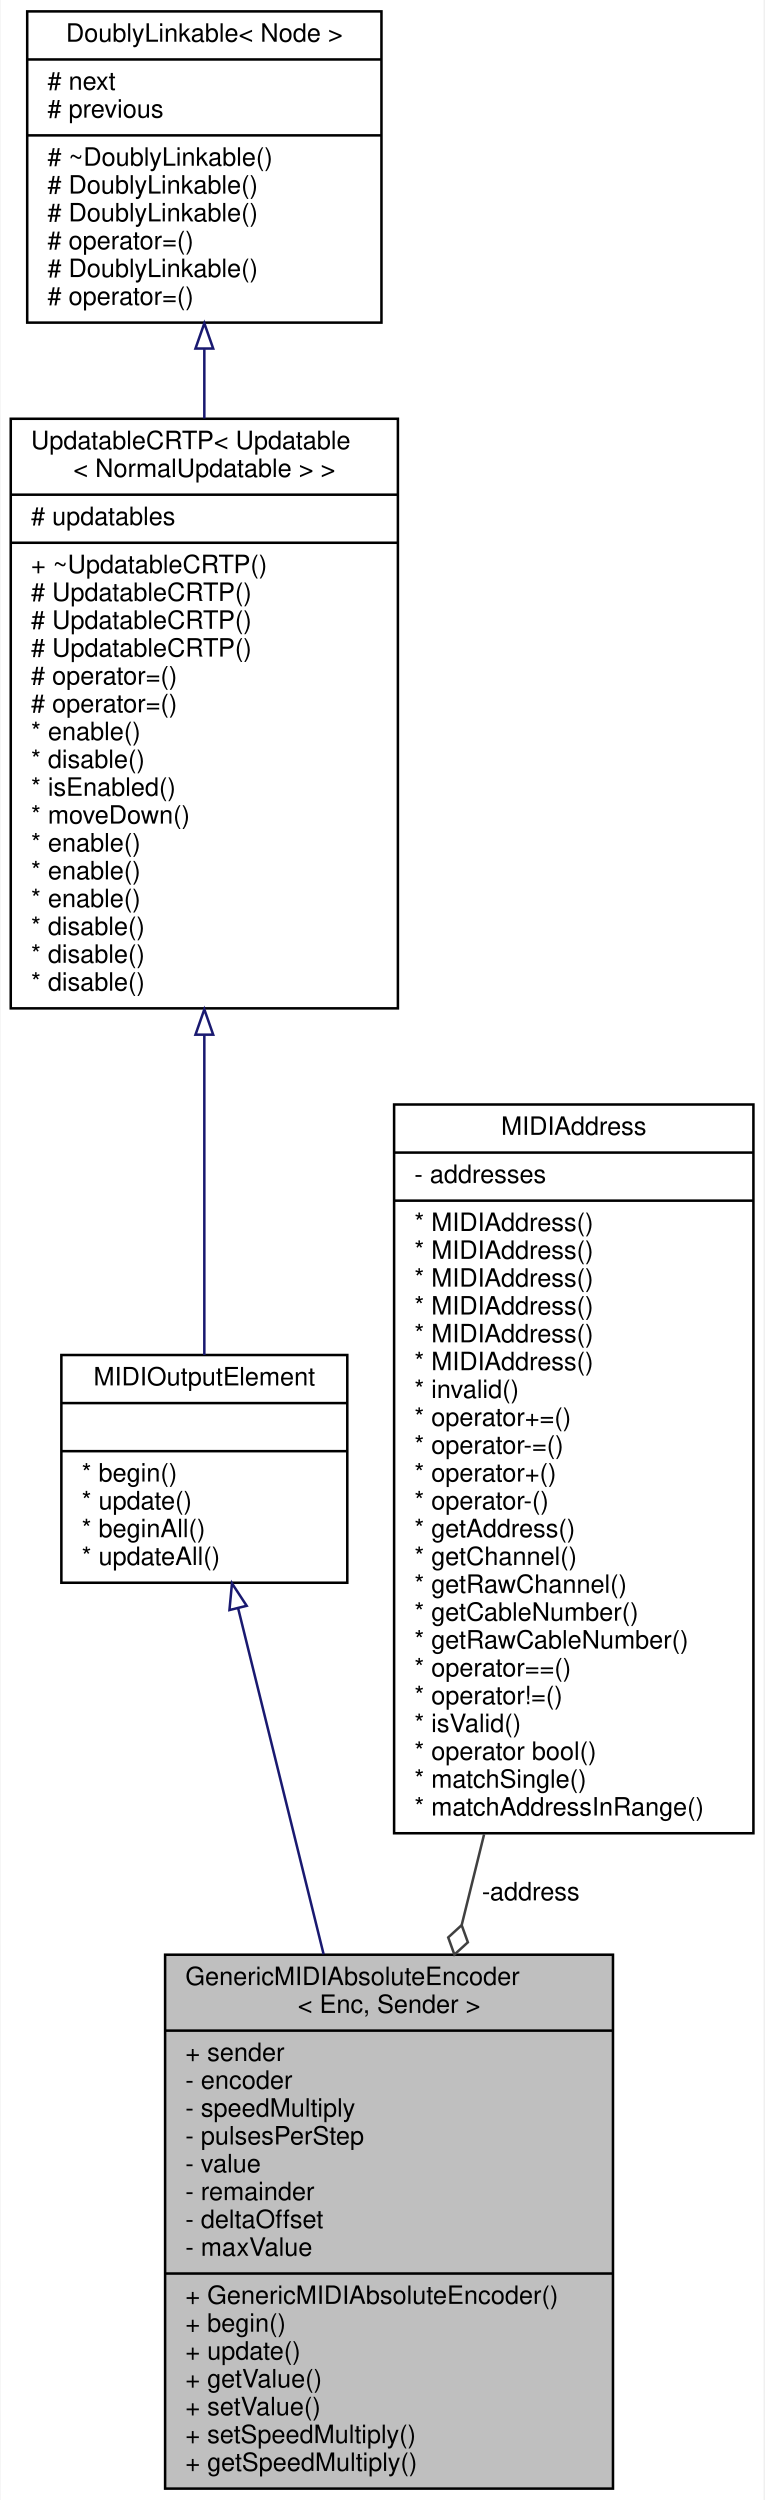
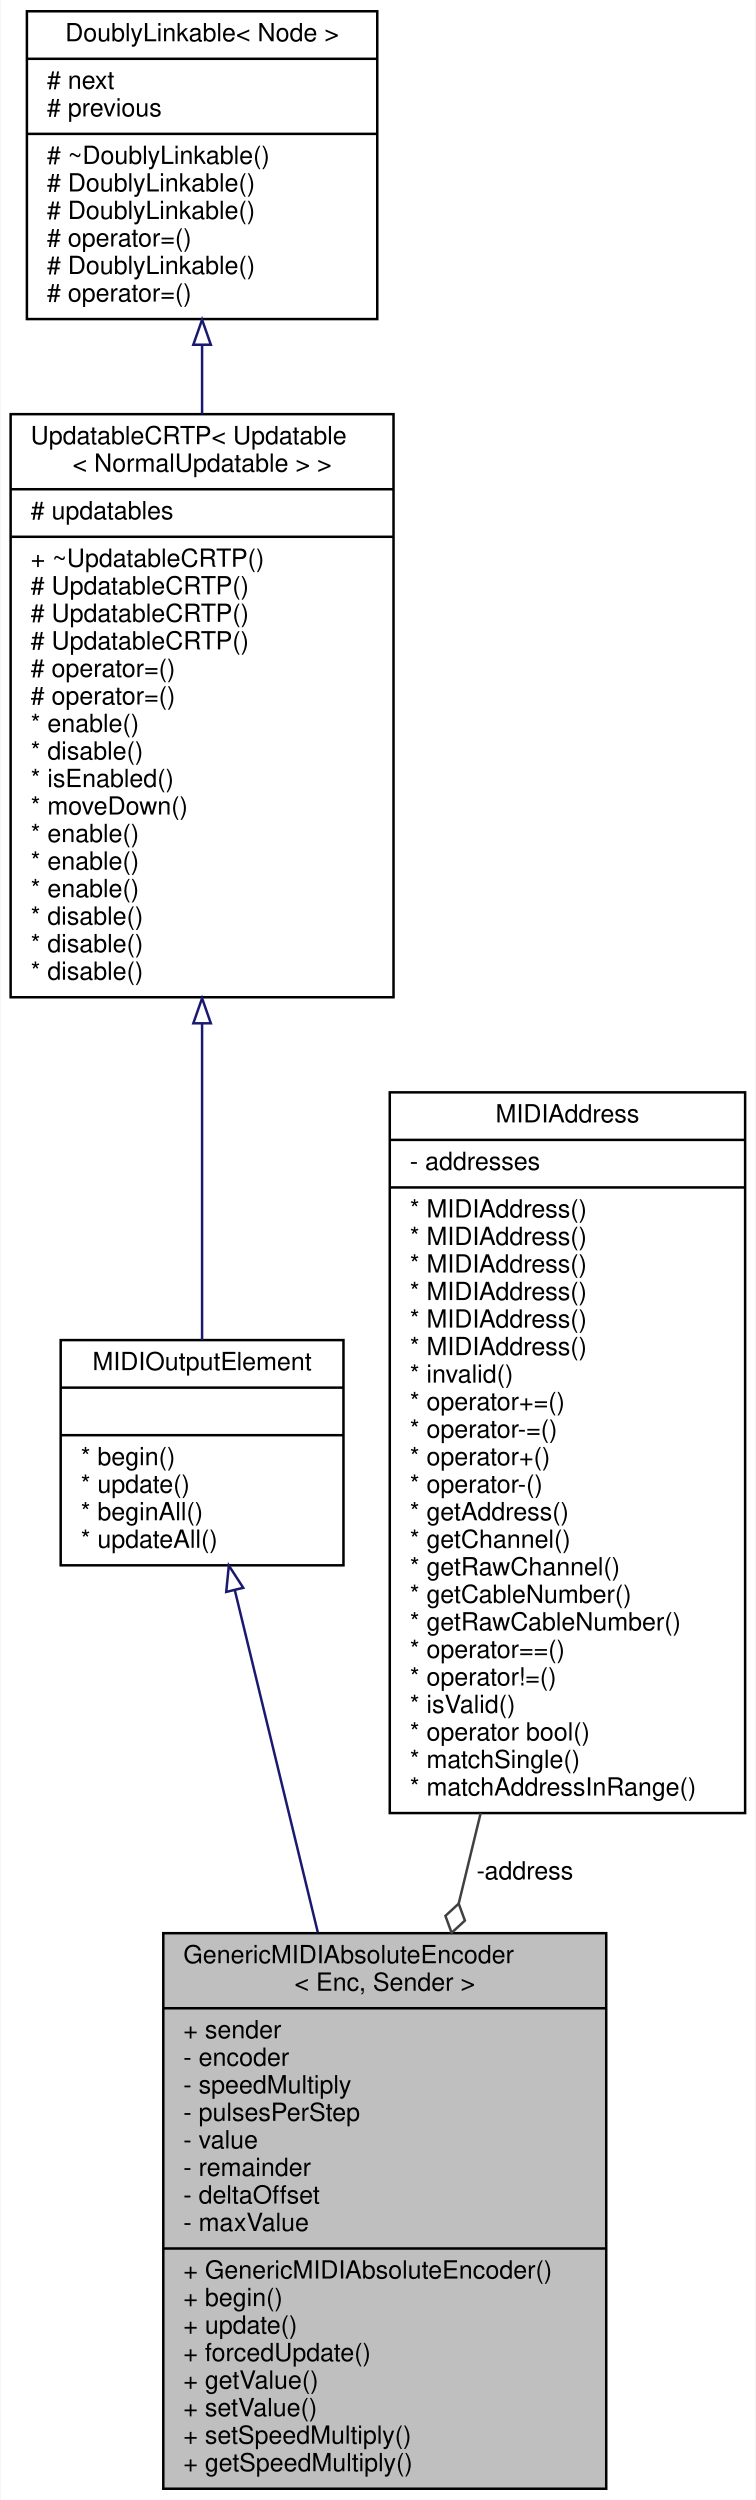
- <svg xmlns="http://www.w3.org/2000/svg" xmlns:xlink="http://www.w3.org/1999/xlink" width="302pt" height="988pt" viewBox="0.00 0.00 301.50 988.00">
-   <g id="graph0" class="graph" transform="scale(1 1) rotate(0) translate(4 984)">
-     <polygon fill="white" stroke="transparent" points="-4,4 -4,-984 297.5,-984 297.5,4 -4,4" />
+ <svg xmlns="http://www.w3.org/2000/svg" xmlns:xlink="http://www.w3.org/1999/xlink" width="302pt" height="999pt" viewBox="0.00 0.00 301.50 999.00">
+   <g id="graph0" class="graph" transform="scale(1 1) rotate(0) translate(4 995)">
+     <polygon fill="white" stroke="transparent" points="-4,4 -4,-995 297.5,-995 297.5,4 -4,4" />
    <g id="node1" class="node">
      <g id="a_node1">
        <a xlink:title="An abstract class for rotary encoders that send absolute MIDI events.">
-           <polygon fill="#bfbfbf" stroke="black" points="61,-0.5 61,-211.5 238,-211.5 238,-0.5 61,-0.5" />
-           <text text-anchor="start" x="69" y="-199.5" font-family="Helvetica,sans-Serif" font-size="10.00">GenericMIDIAbsoluteEncoder</text>
-           <text text-anchor="middle" x="149.5" y="-188.5" font-family="Helvetica,sans-Serif" font-size="10.00">&lt; Enc, Sender &gt;</text>
-           <polyline fill="none" stroke="black" points="61,-181.5 238,-181.5 " />
-           <text text-anchor="start" x="69" y="-169.5" font-family="Helvetica,sans-Serif" font-size="10.00">+ sender</text>
-           <text text-anchor="start" x="69" y="-158.5" font-family="Helvetica,sans-Serif" font-size="10.00">- encoder</text>
-           <text text-anchor="start" x="69" y="-147.5" font-family="Helvetica,sans-Serif" font-size="10.00">- speedMultiply</text>
-           <text text-anchor="start" x="69" y="-136.5" font-family="Helvetica,sans-Serif" font-size="10.00">- pulsesPerStep</text>
-           <text text-anchor="start" x="69" y="-125.5" font-family="Helvetica,sans-Serif" font-size="10.00">- value</text>
-           <text text-anchor="start" x="69" y="-114.5" font-family="Helvetica,sans-Serif" font-size="10.00">- remainder</text>
-           <text text-anchor="start" x="69" y="-103.5" font-family="Helvetica,sans-Serif" font-size="10.00">- deltaOffset</text>
-           <text text-anchor="start" x="69" y="-92.5" font-family="Helvetica,sans-Serif" font-size="10.00">- maxValue</text>
-           <polyline fill="none" stroke="black" points="61,-85.5 238,-85.5 " />
-           <text text-anchor="start" x="69" y="-73.5" font-family="Helvetica,sans-Serif" font-size="10.00">+ GenericMIDIAbsoluteEncoder()</text>
-           <text text-anchor="start" x="69" y="-62.5" font-family="Helvetica,sans-Serif" font-size="10.00">+ begin()</text>
-           <text text-anchor="start" x="69" y="-51.5" font-family="Helvetica,sans-Serif" font-size="10.00">+ update()</text>
+           <polygon fill="#bfbfbf" stroke="black" points="61,-0.5 61,-222.5 238,-222.5 238,-0.5 61,-0.5" />
+           <text text-anchor="start" x="69" y="-210.5" font-family="Helvetica,sans-Serif" font-size="10.00">GenericMIDIAbsoluteEncoder</text>
+           <text text-anchor="middle" x="149.5" y="-199.5" font-family="Helvetica,sans-Serif" font-size="10.00">&lt; Enc, Sender &gt;</text>
+           <polyline fill="none" stroke="black" points="61,-192.5 238,-192.5 " />
+           <text text-anchor="start" x="69" y="-180.5" font-family="Helvetica,sans-Serif" font-size="10.00">+ sender</text>
+           <text text-anchor="start" x="69" y="-169.5" font-family="Helvetica,sans-Serif" font-size="10.00">- encoder</text>
+           <text text-anchor="start" x="69" y="-158.5" font-family="Helvetica,sans-Serif" font-size="10.00">- speedMultiply</text>
+           <text text-anchor="start" x="69" y="-147.5" font-family="Helvetica,sans-Serif" font-size="10.00">- pulsesPerStep</text>
+           <text text-anchor="start" x="69" y="-136.5" font-family="Helvetica,sans-Serif" font-size="10.00">- value</text>
+           <text text-anchor="start" x="69" y="-125.5" font-family="Helvetica,sans-Serif" font-size="10.00">- remainder</text>
+           <text text-anchor="start" x="69" y="-114.5" font-family="Helvetica,sans-Serif" font-size="10.00">- deltaOffset</text>
+           <text text-anchor="start" x="69" y="-103.5" font-family="Helvetica,sans-Serif" font-size="10.00">- maxValue</text>
+           <polyline fill="none" stroke="black" points="61,-96.5 238,-96.5 " />
+           <text text-anchor="start" x="69" y="-84.5" font-family="Helvetica,sans-Serif" font-size="10.00">+ GenericMIDIAbsoluteEncoder()</text>
+           <text text-anchor="start" x="69" y="-73.5" font-family="Helvetica,sans-Serif" font-size="10.00">+ begin()</text>
+           <text text-anchor="start" x="69" y="-62.5" font-family="Helvetica,sans-Serif" font-size="10.00">+ update()</text>
+           <text text-anchor="start" x="69" y="-51.5" font-family="Helvetica,sans-Serif" font-size="10.00">+ forcedUpdate()</text>
          <text text-anchor="start" x="69" y="-40.5" font-family="Helvetica,sans-Serif" font-size="10.00">+ getValue()</text>
          <text text-anchor="start" x="69" y="-29.5" font-family="Helvetica,sans-Serif" font-size="10.00">+ setValue()</text>
          <text text-anchor="start" x="69" y="-18.5" font-family="Helvetica,sans-Serif" font-size="10.00">+ setSpeedMultiply()</text>
          <text text-anchor="start" x="69" y="-7.5" font-family="Helvetica,sans-Serif" font-size="10.00">+ getSpeedMultiply()</text>
        </a>
      </g>
    </g>
    <g id="node2" class="node">
      <g id="a_node2">
        <a xlink:href="../../d1/d55/classAH_1_1Updatable.html" target="_top" xlink:title="A super class for object that have to be updated regularly.">
-           <polygon fill="white" stroke="black" points="20,-358.5 20,-448.5 133,-448.5 133,-358.5 20,-358.5" />
-           <text text-anchor="middle" x="76.5" y="-436.5" font-family="Helvetica,sans-Serif" font-size="10.00">MIDIOutputElement</text>
-           <polyline fill="none" stroke="black" points="20,-429.5 133,-429.5 " />
-           <text text-anchor="middle" x="76.5" y="-417.5" font-family="Helvetica,sans-Serif" font-size="10.00"> </text>
-           <polyline fill="none" stroke="black" points="20,-410.5 133,-410.5 " />
-           <text text-anchor="start" x="28" y="-398.5" font-family="Helvetica,sans-Serif" font-size="10.00">* begin()</text>
-           <text text-anchor="start" x="28" y="-387.5" font-family="Helvetica,sans-Serif" font-size="10.00">* update()</text>
-           <text text-anchor="start" x="28" y="-376.5" font-family="Helvetica,sans-Serif" font-size="10.00">* beginAll()</text>
-           <text text-anchor="start" x="28" y="-365.5" font-family="Helvetica,sans-Serif" font-size="10.00">* updateAll()</text>
+           <polygon fill="white" stroke="black" points="20,-369.5 20,-459.5 133,-459.5 133,-369.5 20,-369.5" />
+           <text text-anchor="middle" x="76.5" y="-447.5" font-family="Helvetica,sans-Serif" font-size="10.00">MIDIOutputElement</text>
+           <polyline fill="none" stroke="black" points="20,-440.5 133,-440.5 " />
+           <text text-anchor="middle" x="76.5" y="-428.5" font-family="Helvetica,sans-Serif" font-size="10.00"> </text>
+           <polyline fill="none" stroke="black" points="20,-421.5 133,-421.5 " />
+           <text text-anchor="start" x="28" y="-409.5" font-family="Helvetica,sans-Serif" font-size="10.00">* begin()</text>
+           <text text-anchor="start" x="28" y="-398.5" font-family="Helvetica,sans-Serif" font-size="10.00">* update()</text>
+           <text text-anchor="start" x="28" y="-387.5" font-family="Helvetica,sans-Serif" font-size="10.00">* beginAll()</text>
+           <text text-anchor="start" x="28" y="-376.5" font-family="Helvetica,sans-Serif" font-size="10.00">* updateAll()</text>
        </a>
      </g>
    </g>
    <g id="edge1" class="edge">
-       <path fill="none" stroke="midnightblue" d="M89.87,-348.38C99.3,-310.21 112.23,-257.87 123.64,-211.68" />
-       <polygon fill="none" stroke="midnightblue" points="86.43,-347.71 87.43,-358.26 93.23,-349.39 86.43,-347.71" />
+       <path fill="none" stroke="midnightblue" d="M89.58,-359.58C98.79,-321.58 111.46,-269.35 122.77,-222.71" />
+       <polygon fill="none" stroke="midnightblue" points="86.15,-358.87 87.19,-369.41 92.95,-360.52 86.15,-358.87" />
    </g>
    <g id="node3" class="node">
      <g id="a_node3">
        <a xlink:href="../../d8/d1a/classAH_1_1UpdatableCRTP.html" target="_top" xlink:title=" ">
-           <polygon fill="white" stroke="black" points="0,-585.5 0,-818.5 153,-818.5 153,-585.5 0,-585.5" />
-           <text text-anchor="start" x="8" y="-806.5" font-family="Helvetica,sans-Serif" font-size="10.00">UpdatableCRTP&lt; Updatable</text>
-           <text text-anchor="middle" x="76.5" y="-795.5" font-family="Helvetica,sans-Serif" font-size="10.00">&lt; NormalUpdatable &gt; &gt;</text>
-           <polyline fill="none" stroke="black" points="0,-788.5 153,-788.5 " />
-           <text text-anchor="start" x="8" y="-776.5" font-family="Helvetica,sans-Serif" font-size="10.00"># updatables</text>
-           <polyline fill="none" stroke="black" points="0,-769.5 153,-769.5 " />
-           <text text-anchor="start" x="8" y="-757.5" font-family="Helvetica,sans-Serif" font-size="10.00">+ ~UpdatableCRTP()</text>
+           <polygon fill="white" stroke="black" points="0,-596.5 0,-829.5 153,-829.5 153,-596.5 0,-596.5" />
+           <text text-anchor="start" x="8" y="-817.5" font-family="Helvetica,sans-Serif" font-size="10.00">UpdatableCRTP&lt; Updatable</text>
+           <text text-anchor="middle" x="76.5" y="-806.5" font-family="Helvetica,sans-Serif" font-size="10.00">&lt; NormalUpdatable &gt; &gt;</text>
+           <polyline fill="none" stroke="black" points="0,-799.5 153,-799.5 " />
+           <text text-anchor="start" x="8" y="-787.5" font-family="Helvetica,sans-Serif" font-size="10.00"># updatables</text>
+           <polyline fill="none" stroke="black" points="0,-780.5 153,-780.5 " />
+           <text text-anchor="start" x="8" y="-768.5" font-family="Helvetica,sans-Serif" font-size="10.00">+ ~UpdatableCRTP()</text>
+           <text text-anchor="start" x="8" y="-757.5" font-family="Helvetica,sans-Serif" font-size="10.00"># UpdatableCRTP()</text>
          <text text-anchor="start" x="8" y="-746.5" font-family="Helvetica,sans-Serif" font-size="10.00"># UpdatableCRTP()</text>
          <text text-anchor="start" x="8" y="-735.5" font-family="Helvetica,sans-Serif" font-size="10.00"># UpdatableCRTP()</text>
-           <text text-anchor="start" x="8" y="-724.5" font-family="Helvetica,sans-Serif" font-size="10.00"># UpdatableCRTP()</text>
+           <text text-anchor="start" x="8" y="-724.5" font-family="Helvetica,sans-Serif" font-size="10.00"># operator=()</text>
          <text text-anchor="start" x="8" y="-713.5" font-family="Helvetica,sans-Serif" font-size="10.00"># operator=()</text>
-           <text text-anchor="start" x="8" y="-702.5" font-family="Helvetica,sans-Serif" font-size="10.00"># operator=()</text>
-           <text text-anchor="start" x="8" y="-691.5" font-family="Helvetica,sans-Serif" font-size="10.00">* enable()</text>
-           <text text-anchor="start" x="8" y="-680.5" font-family="Helvetica,sans-Serif" font-size="10.00">* disable()</text>
-           <text text-anchor="start" x="8" y="-669.5" font-family="Helvetica,sans-Serif" font-size="10.00">* isEnabled()</text>
-           <text text-anchor="start" x="8" y="-658.5" font-family="Helvetica,sans-Serif" font-size="10.00">* moveDown()</text>
+           <text text-anchor="start" x="8" y="-702.5" font-family="Helvetica,sans-Serif" font-size="10.00">* enable()</text>
+           <text text-anchor="start" x="8" y="-691.5" font-family="Helvetica,sans-Serif" font-size="10.00">* disable()</text>
+           <text text-anchor="start" x="8" y="-680.5" font-family="Helvetica,sans-Serif" font-size="10.00">* isEnabled()</text>
+           <text text-anchor="start" x="8" y="-669.5" font-family="Helvetica,sans-Serif" font-size="10.00">* moveDown()</text>
+           <text text-anchor="start" x="8" y="-658.5" font-family="Helvetica,sans-Serif" font-size="10.00">* enable()</text>
          <text text-anchor="start" x="8" y="-647.5" font-family="Helvetica,sans-Serif" font-size="10.00">* enable()</text>
          <text text-anchor="start" x="8" y="-636.5" font-family="Helvetica,sans-Serif" font-size="10.00">* enable()</text>
-           <text text-anchor="start" x="8" y="-625.5" font-family="Helvetica,sans-Serif" font-size="10.00">* enable()</text>
+           <text text-anchor="start" x="8" y="-625.5" font-family="Helvetica,sans-Serif" font-size="10.00">* disable()</text>
          <text text-anchor="start" x="8" y="-614.5" font-family="Helvetica,sans-Serif" font-size="10.00">* disable()</text>
          <text text-anchor="start" x="8" y="-603.5" font-family="Helvetica,sans-Serif" font-size="10.00">* disable()</text>
-           <text text-anchor="start" x="8" y="-592.5" font-family="Helvetica,sans-Serif" font-size="10.00">* disable()</text>
        </a>
      </g>
    </g>
    <g id="edge2" class="edge">
-       <path fill="none" stroke="midnightblue" d="M76.5,-574.92C76.5,-529.86 76.5,-481.99 76.5,-448.5" />
-       <polygon fill="none" stroke="midnightblue" points="73,-575.09 76.5,-585.09 80,-575.09 73,-575.09" />
+       <path fill="none" stroke="midnightblue" d="M76.5,-585.92C76.5,-540.86 76.5,-492.99 76.5,-459.5" />
+       <polygon fill="none" stroke="midnightblue" points="73,-586.09 76.5,-596.09 80,-586.09 73,-586.09" />
    </g>
    <g id="node4" class="node">
      <g id="a_node4">
        <a xlink:href="../../d4/d23/classDoublyLinkable.html" target="_top" xlink:title="A class that can be inherited from to allow inserting into a DoublyLinkedList.">
-           <polygon fill="white" stroke="black" points="6.5,-856.5 6.5,-979.5 146.5,-979.5 146.5,-856.5 6.5,-856.5" />
-           <text text-anchor="middle" x="76.5" y="-967.5" font-family="Helvetica,sans-Serif" font-size="10.00">DoublyLinkable&lt; Node &gt;</text>
-           <polyline fill="none" stroke="black" points="6.5,-960.5 146.5,-960.5 " />
-           <text text-anchor="start" x="14.5" y="-948.5" font-family="Helvetica,sans-Serif" font-size="10.00"># next</text>
-           <text text-anchor="start" x="14.5" y="-937.5" font-family="Helvetica,sans-Serif" font-size="10.00"># previous</text>
-           <polyline fill="none" stroke="black" points="6.5,-930.5 146.5,-930.5 " />
-           <text text-anchor="start" x="14.5" y="-918.5" font-family="Helvetica,sans-Serif" font-size="10.00"># ~DoublyLinkable()</text>
+           <polygon fill="white" stroke="black" points="6.5,-867.5 6.5,-990.5 146.5,-990.5 146.5,-867.5 6.5,-867.5" />
+           <text text-anchor="middle" x="76.5" y="-978.5" font-family="Helvetica,sans-Serif" font-size="10.00">DoublyLinkable&lt; Node &gt;</text>
+           <polyline fill="none" stroke="black" points="6.5,-971.5 146.5,-971.5 " />
+           <text text-anchor="start" x="14.5" y="-959.5" font-family="Helvetica,sans-Serif" font-size="10.00"># next</text>
+           <text text-anchor="start" x="14.5" y="-948.5" font-family="Helvetica,sans-Serif" font-size="10.00"># previous</text>
+           <polyline fill="none" stroke="black" points="6.5,-941.5 146.5,-941.5 " />
+           <text text-anchor="start" x="14.5" y="-929.5" font-family="Helvetica,sans-Serif" font-size="10.00"># ~DoublyLinkable()</text>
+           <text text-anchor="start" x="14.5" y="-918.5" font-family="Helvetica,sans-Serif" font-size="10.00"># DoublyLinkable()</text>
          <text text-anchor="start" x="14.5" y="-907.5" font-family="Helvetica,sans-Serif" font-size="10.00"># DoublyLinkable()</text>
-           <text text-anchor="start" x="14.5" y="-896.5" font-family="Helvetica,sans-Serif" font-size="10.00"># DoublyLinkable()</text>
-           <text text-anchor="start" x="14.5" y="-885.5" font-family="Helvetica,sans-Serif" font-size="10.00"># operator=()</text>
-           <text text-anchor="start" x="14.5" y="-874.5" font-family="Helvetica,sans-Serif" font-size="10.00"># DoublyLinkable()</text>
-           <text text-anchor="start" x="14.5" y="-863.5" font-family="Helvetica,sans-Serif" font-size="10.00"># operator=()</text>
+           <text text-anchor="start" x="14.5" y="-896.5" font-family="Helvetica,sans-Serif" font-size="10.00"># operator=()</text>
+           <text text-anchor="start" x="14.5" y="-885.5" font-family="Helvetica,sans-Serif" font-size="10.00"># DoublyLinkable()</text>
+           <text text-anchor="start" x="14.5" y="-874.5" font-family="Helvetica,sans-Serif" font-size="10.00"># operator=()</text>
        </a>
      </g>
    </g>
    <g id="edge3" class="edge">
-       <path fill="none" stroke="midnightblue" d="M76.5,-846.03C76.5,-837.17 76.5,-827.94 76.5,-818.61" />
-       <polygon fill="none" stroke="midnightblue" points="73,-846.25 76.5,-856.25 80,-846.25 73,-846.25" />
+       <path fill="none" stroke="midnightblue" d="M76.5,-857.03C76.5,-848.17 76.5,-838.94 76.5,-829.61" />
+       <polygon fill="none" stroke="midnightblue" points="73,-857.25 76.5,-867.25 80,-857.25 73,-857.25" />
    </g>
    <g id="node5" class="node">
      <g id="a_node5">
        <a xlink:href="../../d7/d0f/classMIDIAddress.html" target="_top" xlink:title="A type-safe utility class for saving a MIDI address consisting of a 7-bit address,...">
-           <polygon fill="white" stroke="black" points="151.5,-259.5 151.5,-547.5 293.5,-547.5 293.5,-259.5 151.5,-259.5" />
-           <text text-anchor="middle" x="222.5" y="-535.5" font-family="Helvetica,sans-Serif" font-size="10.00">MIDIAddress</text>
-           <polyline fill="none" stroke="black" points="151.5,-528.5 293.5,-528.5 " />
-           <text text-anchor="start" x="159.5" y="-516.5" font-family="Helvetica,sans-Serif" font-size="10.00">- addresses</text>
-           <polyline fill="none" stroke="black" points="151.5,-509.5 293.5,-509.5 " />
+           <polygon fill="white" stroke="black" points="151.5,-270.5 151.5,-558.5 293.5,-558.5 293.5,-270.5 151.5,-270.5" />
+           <text text-anchor="middle" x="222.5" y="-546.5" font-family="Helvetica,sans-Serif" font-size="10.00">MIDIAddress</text>
+           <polyline fill="none" stroke="black" points="151.5,-539.5 293.5,-539.5 " />
+           <text text-anchor="start" x="159.5" y="-527.5" font-family="Helvetica,sans-Serif" font-size="10.00">- addresses</text>
+           <polyline fill="none" stroke="black" points="151.5,-520.5 293.5,-520.5 " />
+           <text text-anchor="start" x="159.5" y="-508.5" font-family="Helvetica,sans-Serif" font-size="10.00">* MIDIAddress()</text>
          <text text-anchor="start" x="159.5" y="-497.5" font-family="Helvetica,sans-Serif" font-size="10.00">* MIDIAddress()</text>
          <text text-anchor="start" x="159.5" y="-486.5" font-family="Helvetica,sans-Serif" font-size="10.00">* MIDIAddress()</text>
          <text text-anchor="start" x="159.5" y="-475.5" font-family="Helvetica,sans-Serif" font-size="10.00">* MIDIAddress()</text>
          <text text-anchor="start" x="159.5" y="-464.5" font-family="Helvetica,sans-Serif" font-size="10.00">* MIDIAddress()</text>
          <text text-anchor="start" x="159.5" y="-453.5" font-family="Helvetica,sans-Serif" font-size="10.00">* MIDIAddress()</text>
-           <text text-anchor="start" x="159.5" y="-442.5" font-family="Helvetica,sans-Serif" font-size="10.00">* MIDIAddress()</text>
-           <text text-anchor="start" x="159.5" y="-431.5" font-family="Helvetica,sans-Serif" font-size="10.00">* invalid()</text>
-           <text text-anchor="start" x="159.5" y="-420.5" font-family="Helvetica,sans-Serif" font-size="10.00">* operator+=()</text>
-           <text text-anchor="start" x="159.5" y="-409.5" font-family="Helvetica,sans-Serif" font-size="10.00">* operator-=()</text>
-           <text text-anchor="start" x="159.5" y="-398.5" font-family="Helvetica,sans-Serif" font-size="10.00">* operator+()</text>
-           <text text-anchor="start" x="159.5" y="-387.5" font-family="Helvetica,sans-Serif" font-size="10.00">* operator-()</text>
-           <text text-anchor="start" x="159.5" y="-376.5" font-family="Helvetica,sans-Serif" font-size="10.00">* getAddress()</text>
-           <text text-anchor="start" x="159.5" y="-365.5" font-family="Helvetica,sans-Serif" font-size="10.00">* getChannel()</text>
-           <text text-anchor="start" x="159.5" y="-354.5" font-family="Helvetica,sans-Serif" font-size="10.00">* getRawChannel()</text>
-           <text text-anchor="start" x="159.5" y="-343.5" font-family="Helvetica,sans-Serif" font-size="10.00">* getCableNumber()</text>
-           <text text-anchor="start" x="159.5" y="-332.5" font-family="Helvetica,sans-Serif" font-size="10.00">* getRawCableNumber()</text>
-           <text text-anchor="start" x="159.5" y="-321.5" font-family="Helvetica,sans-Serif" font-size="10.00">* operator==()</text>
-           <text text-anchor="start" x="159.5" y="-310.5" font-family="Helvetica,sans-Serif" font-size="10.00">* operator!=()</text>
-           <text text-anchor="start" x="159.5" y="-299.5" font-family="Helvetica,sans-Serif" font-size="10.00">* isValid()</text>
-           <text text-anchor="start" x="159.5" y="-288.5" font-family="Helvetica,sans-Serif" font-size="10.00">* operator bool()</text>
-           <text text-anchor="start" x="159.5" y="-277.5" font-family="Helvetica,sans-Serif" font-size="10.00">* matchSingle()</text>
-           <text text-anchor="start" x="159.5" y="-266.5" font-family="Helvetica,sans-Serif" font-size="10.00">* matchAddressInRange()</text>
+           <text text-anchor="start" x="159.5" y="-442.5" font-family="Helvetica,sans-Serif" font-size="10.00">* invalid()</text>
+           <text text-anchor="start" x="159.5" y="-431.5" font-family="Helvetica,sans-Serif" font-size="10.00">* operator+=()</text>
+           <text text-anchor="start" x="159.5" y="-420.5" font-family="Helvetica,sans-Serif" font-size="10.00">* operator-=()</text>
+           <text text-anchor="start" x="159.5" y="-409.5" font-family="Helvetica,sans-Serif" font-size="10.00">* operator+()</text>
+           <text text-anchor="start" x="159.5" y="-398.5" font-family="Helvetica,sans-Serif" font-size="10.00">* operator-()</text>
+           <text text-anchor="start" x="159.5" y="-387.5" font-family="Helvetica,sans-Serif" font-size="10.00">* getAddress()</text>
+           <text text-anchor="start" x="159.5" y="-376.5" font-family="Helvetica,sans-Serif" font-size="10.00">* getChannel()</text>
+           <text text-anchor="start" x="159.5" y="-365.5" font-family="Helvetica,sans-Serif" font-size="10.00">* getRawChannel()</text>
+           <text text-anchor="start" x="159.5" y="-354.5" font-family="Helvetica,sans-Serif" font-size="10.00">* getCableNumber()</text>
+           <text text-anchor="start" x="159.5" y="-343.5" font-family="Helvetica,sans-Serif" font-size="10.00">* getRawCableNumber()</text>
+           <text text-anchor="start" x="159.5" y="-332.5" font-family="Helvetica,sans-Serif" font-size="10.00">* operator==()</text>
+           <text text-anchor="start" x="159.5" y="-321.5" font-family="Helvetica,sans-Serif" font-size="10.00">* operator!=()</text>
+           <text text-anchor="start" x="159.5" y="-310.5" font-family="Helvetica,sans-Serif" font-size="10.00">* isValid()</text>
+           <text text-anchor="start" x="159.5" y="-299.5" font-family="Helvetica,sans-Serif" font-size="10.00">* operator bool()</text>
+           <text text-anchor="start" x="159.5" y="-288.5" font-family="Helvetica,sans-Serif" font-size="10.00">* matchSingle()</text>
+           <text text-anchor="start" x="159.5" y="-277.5" font-family="Helvetica,sans-Serif" font-size="10.00">* matchAddressInRange()</text>
        </a>
      </g>
    </g>
    <g id="edge4" class="edge">
-       <path fill="none" stroke="#404040" d="M187.07,-259.08C184.1,-247.06 181.12,-235 178.21,-223.22" />
-       <polygon fill="none" stroke="#404040" points="178.2,-223.19 172.88,-218.33 175.33,-211.54 180.65,-216.41 178.2,-223.19" />
-       <text text-anchor="middle" x="205.5" y="-233" font-family="Helvetica,sans-Serif" font-size="10.00"> -address</text>
+       <path fill="none" stroke="#404040" d="M187.82,-270.49C184.89,-258.43 181.95,-246.31 179.07,-234.43" />
+       <polygon fill="none" stroke="#404040" points="179.04,-234.31 173.74,-229.42 176.21,-222.65 181.52,-227.54 179.04,-234.31" />
+       <text text-anchor="middle" x="205.5" y="-244" font-family="Helvetica,sans-Serif" font-size="10.00"> -address</text>
    </g>
  </g>
</svg>
